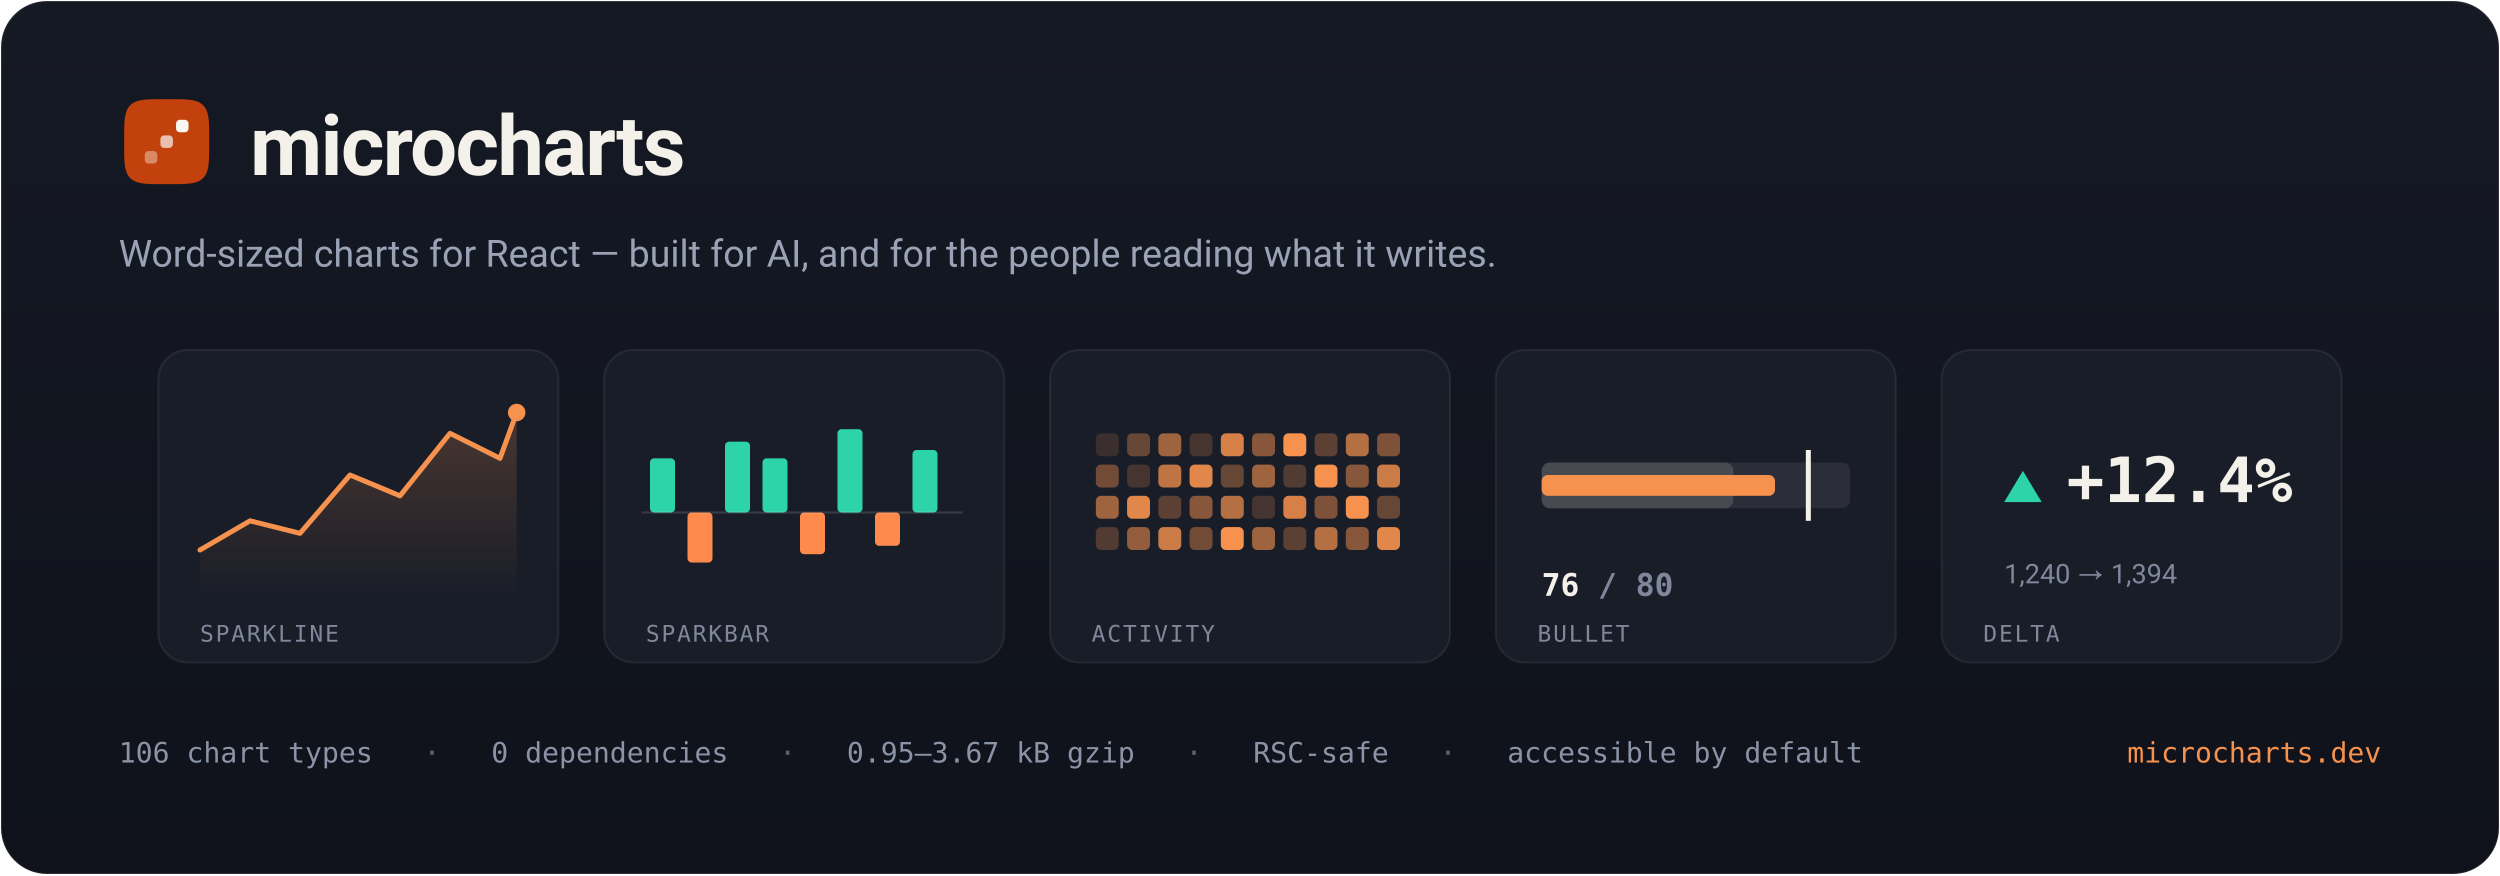
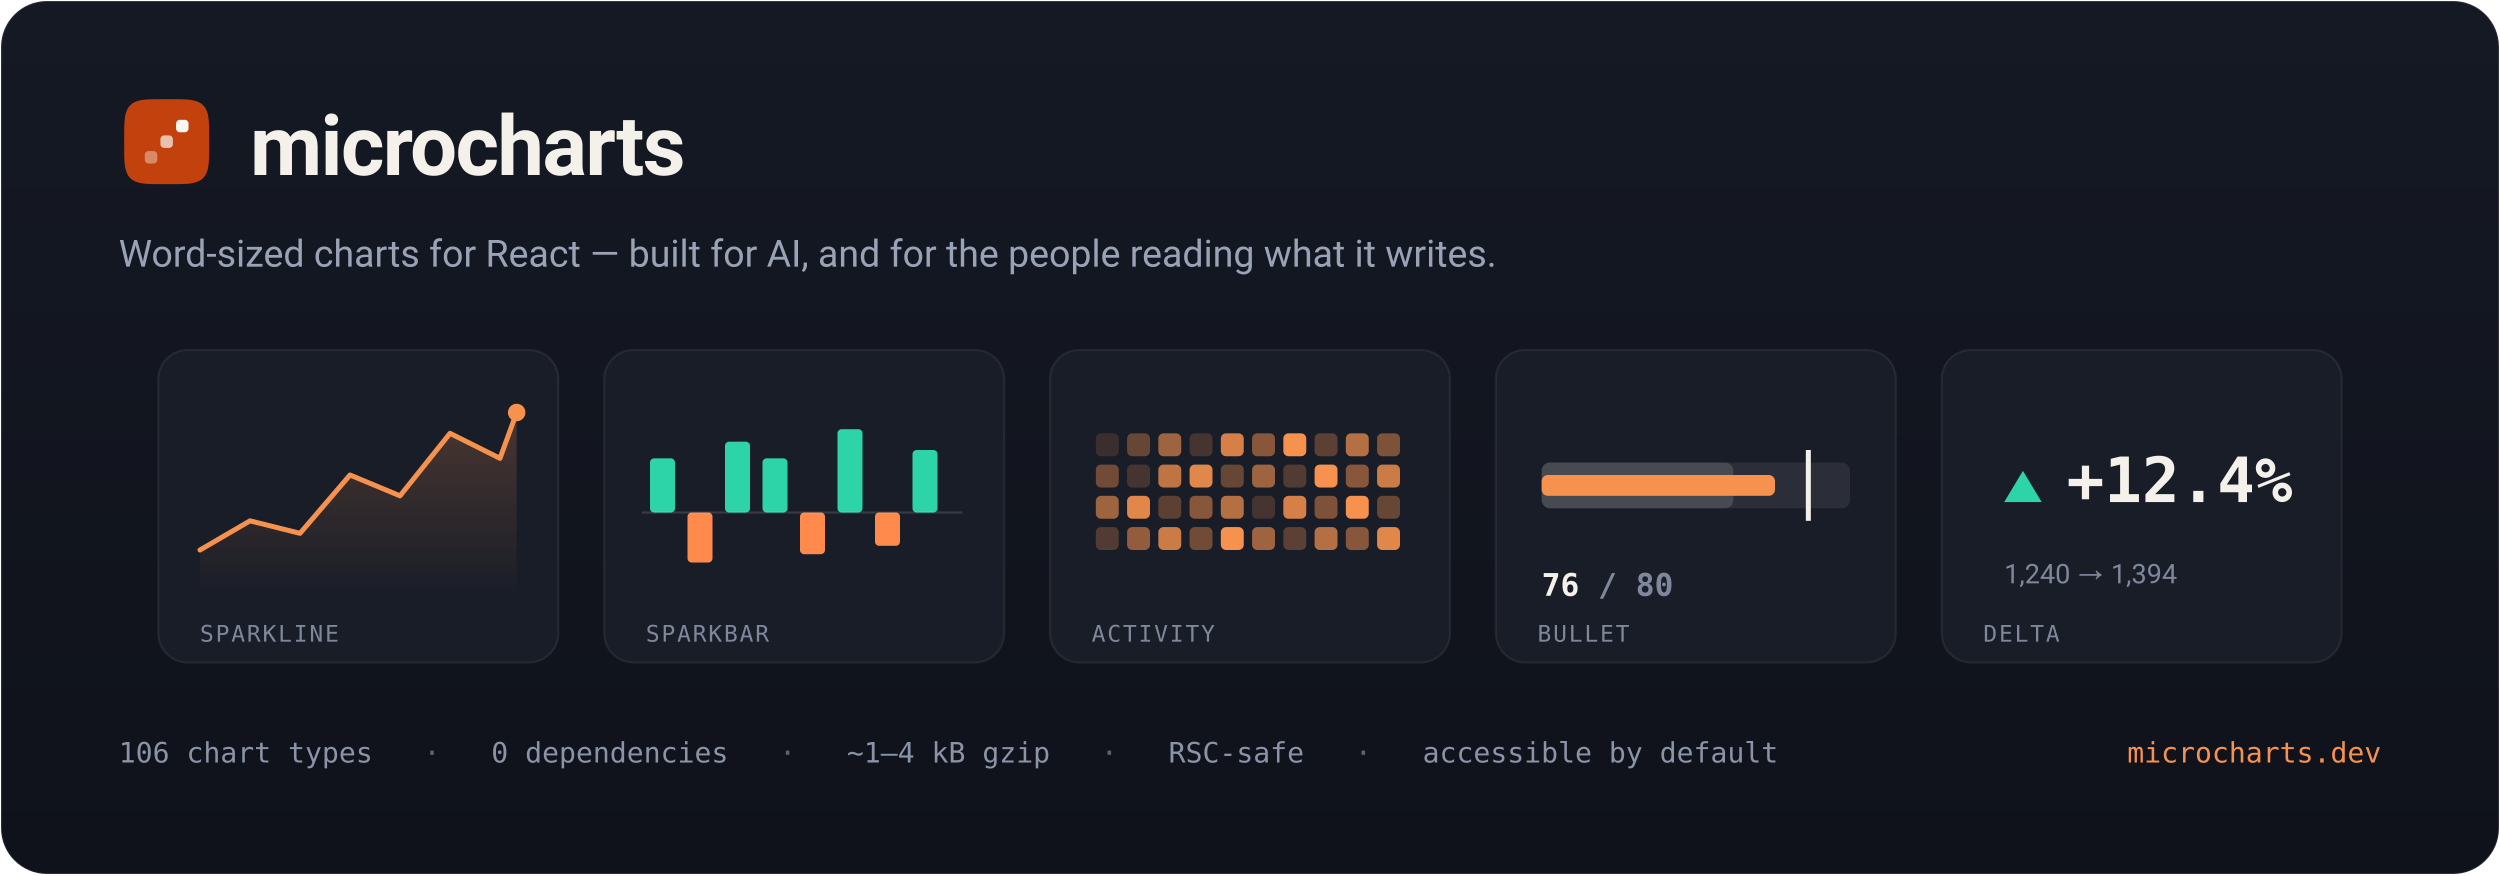
<svg xmlns="http://www.w3.org/2000/svg" width="1200" height="420" viewBox="0 0 1200 420" fill="none" font-family="ui-sans-serif, -apple-system, Segoe UI, Roboto, Helvetica, Arial, sans-serif">
  <defs>
    <linearGradient id="panel" x1="0" y1="0" x2="0" y2="1">
      <stop offset="0" stop-color="#151924" />
      <stop offset="1" stop-color="#0f121a" />
    </linearGradient>
    <linearGradient id="spark" x1="0" y1="0" x2="0" y2="1">
      <stop offset="0" stop-color="#f7924e" stop-opacity="0.22" />
      <stop offset="1" stop-color="#f7924e" stop-opacity="0" />
    </linearGradient>
  </defs>
  <rect x="0.5" y="0.5" width="1199" height="419" rx="22" fill="url(#panel)" />
  <rect x="0.5" y="0.5" width="1199" height="419" rx="22" stroke="#faf7f1" stroke-opacity="0.08" />
  <g transform="translate(56,44) scale(1.5)">
    <path d="M29.6 16L29.587 20.047L29.548 21.502L29.483 22.578L29.392 23.458L29.274 24.212L29.13 24.874L28.958 25.464L28.758 25.994L28.529 26.473L28.27 26.908L27.981 27.302L27.659 27.659L27.302 27.981L26.908 28.27L26.473 28.529L25.994 28.758L25.464 28.958L24.874 29.13L24.212 29.274L23.458 29.392L22.578 29.483L21.502 29.548L20.047 29.587L16 29.6L11.953 29.587L10.498 29.548L9.422 29.483L8.542 29.392L7.788 29.274L7.126 29.13L6.536 28.958L6.006 28.758L5.527 28.529L5.092 28.27L4.698 27.981L4.341 27.659L4.019 27.302L3.73 26.908L3.471 26.473L3.242 25.994L3.042 25.464L2.87 24.874L2.726 24.212L2.608 23.458L2.517 22.578L2.452 21.502L2.413 20.047L2.4 16L2.413 11.953L2.452 10.498L2.517 9.422L2.608 8.542L2.726 7.788L2.87 7.126L3.042 6.536L3.242 6.006L3.471 5.527L3.73 5.092L4.019 4.698L4.341 4.341L4.698 4.019L5.092 3.73L5.527 3.471L6.006 3.242L6.536 3.042L7.126 2.87L7.788 2.726L8.542 2.608L9.422 2.517L10.498 2.452L11.953 2.413L16 2.4L20.047 2.413L21.502 2.452L22.578 2.517L23.458 2.608L24.212 2.726L24.874 2.87L25.464 3.042L25.994 3.242L26.473 3.471L26.908 3.73L27.302 4.019L27.659 4.341L27.981 4.698L28.27 5.092L28.529 5.527L28.758 6.006L28.958 6.536L29.13 7.126L29.274 7.788L29.392 8.542L29.483 9.422L29.548 10.498L29.587 11.953Z" fill="#c2410c" />
    <rect x="9" y="19" width="4" height="4" rx="1.2" fill="#faf7f1" opacity="0.4" />
    <rect x="14" y="14" width="4" height="4" rx="1.2" fill="#faf7f1" opacity="0.7" />
    <rect x="19" y="9" width="4" height="4" rx="1.2" fill="#faf7f1" />
  </g>
  <text x="120" y="84" font-size="40" font-weight="700" letter-spacing="-0.02em" fill="#f4f1ea">microcharts</text>
  <text x="57" y="128" font-size="18" fill="#9aa3b6">Word-sized charts for React — built for AI, and for the people reading what it writes.</text>
  <g>
    <g transform="translate(76,168)">
      <rect x="0" y="0" width="192" height="150" rx="14" fill="#191d28" stroke="#faf7f1" stroke-opacity="0.07" />
      <path d="M20 96 L44 82 L68 88 L92 60 L116 70 L140 40 L164 52 L172 30 L172 118 L20 118 Z" fill="url(#spark)" />
      <path d="M20 96 L44 82 L68 88 L92 60 L116 70 L140 40 L164 52 L172 30" fill="none" stroke="#f7924e" stroke-width="2.4" stroke-linecap="round" stroke-linejoin="round" />
      <circle cx="172" cy="30" r="4.2" fill="#f7924e" />
      <text x="20" y="140" font-size="11" letter-spacing="0.08em" fill="#7f889b" font-family="ui-monospace, SFMono-Regular, Menlo, monospace">SPARKLINE</text>
    </g>
    <g transform="translate(290,168)">
      <rect x="0" y="0" width="192" height="150" rx="14" fill="#191d28" stroke="#faf7f1" stroke-opacity="0.07" />
      <g>
        <rect x="22" y="52" width="12" height="26" rx="2" fill="#2dd4a7" />
        <rect x="40" y="78" width="12" height="24" rx="2" fill="#ff8a4c" />
        <rect x="58" y="44" width="12" height="34" rx="2" fill="#2dd4a7" />
        <rect x="76" y="52" width="12" height="26" rx="2" fill="#2dd4a7" />
        <rect x="94" y="78" width="12" height="20" rx="2" fill="#ff8a4c" />
        <rect x="112" y="38" width="12" height="40" rx="2" fill="#2dd4a7" />
        <rect x="130" y="78" width="12" height="16" rx="2" fill="#ff8a4c" />
        <rect x="148" y="48" width="12" height="30" rx="2" fill="#2dd4a7" />
        <line x1="18" y1="78" x2="172" y2="78" stroke="#faf7f1" stroke-opacity="0.14" />
      </g>
      <text x="20" y="140" font-size="11" letter-spacing="0.08em" fill="#7f889b" font-family="ui-monospace, SFMono-Regular, Menlo, monospace">SPARKBAR</text>
    </g>
    <g transform="translate(504,168)">
      <rect x="0" y="0" width="192" height="150" rx="14" fill="#191d28" stroke="#faf7f1" stroke-opacity="0.07" />
      <g transform="translate(22,40)">
        <g fill="#f7924e">
          <rect x="0" y="0" width="11" height="11" rx="2.5" opacity="0.15" />
          <rect x="15" y="0" width="11" height="11" rx="2.5" opacity="0.35" />
          <rect x="30" y="0" width="11" height="11" rx="2.5" opacity="0.6" />
          <rect x="45" y="0" width="11" height="11" rx="2.5" opacity="0.2" />
          <rect x="60" y="0" width="11" height="11" rx="2.5" opacity="0.85" />
          <rect x="75" y="0" width="11" height="11" rx="2.5" opacity="0.5" />
          <rect x="90" y="0" width="11" height="11" rx="2.5" opacity="1" />
          <rect x="105" y="0" width="11" height="11" rx="2.5" opacity="0.3" />
          <rect x="120" y="0" width="11" height="11" rx="2.5" opacity="0.7" />
          <rect x="135" y="0" width="11" height="11" rx="2.5" opacity="0.45" />
          <rect x="0" y="15" width="11" height="11" rx="2.5" opacity="0.4" />
          <rect x="15" y="15" width="11" height="11" rx="2.5" opacity="0.2" />
          <rect x="30" y="15" width="11" height="11" rx="2.5" opacity="0.75" />
          <rect x="45" y="15" width="11" height="11" rx="2.5" opacity="0.9" />
          <rect x="60" y="15" width="11" height="11" rx="2.5" opacity="0.35" />
          <rect x="75" y="15" width="11" height="11" rx="2.5" opacity="0.6" />
          <rect x="90" y="15" width="11" height="11" rx="2.5" opacity="0.25" />
          <rect x="105" y="15" width="11" height="11" rx="2.5" opacity="1" />
          <rect x="120" y="15" width="11" height="11" rx="2.5" opacity="0.5" />
          <rect x="135" y="15" width="11" height="11" rx="2.5" opacity="0.8" />
          <rect x="0" y="30" width="11" height="11" rx="2.5" opacity="0.6" />
          <rect x="15" y="30" width="11" height="11" rx="2.5" opacity="0.9" />
          <rect x="30" y="30" width="11" height="11" rx="2.5" opacity="0.3" />
          <rect x="45" y="30" width="11" height="11" rx="2.5" opacity="0.5" />
          <rect x="60" y="30" width="11" height="11" rx="2.5" opacity="0.7" />
          <rect x="75" y="30" width="11" height="11" rx="2.5" opacity="0.2" />
          <rect x="90" y="30" width="11" height="11" rx="2.5" opacity="0.85" />
          <rect x="105" y="30" width="11" height="11" rx="2.5" opacity="0.45" />
          <rect x="120" y="30" width="11" height="11" rx="2.5" opacity="1" />
          <rect x="135" y="30" width="11" height="11" rx="2.5" opacity="0.35" />
          <rect x="0" y="45" width="11" height="11" rx="2.5" opacity="0.25" />
          <rect x="15" y="45" width="11" height="11" rx="2.5" opacity="0.55" />
          <rect x="30" y="45" width="11" height="11" rx="2.5" opacity="0.8" />
          <rect x="45" y="45" width="11" height="11" rx="2.5" opacity="0.4" />
          <rect x="60" y="45" width="11" height="11" rx="2.5" opacity="1" />
          <rect x="75" y="45" width="11" height="11" rx="2.5" opacity="0.6" />
          <rect x="90" y="45" width="11" height="11" rx="2.5" opacity="0.3" />
          <rect x="105" y="45" width="11" height="11" rx="2.5" opacity="0.7" />
          <rect x="120" y="45" width="11" height="11" rx="2.5" opacity="0.5" />
          <rect x="135" y="45" width="11" height="11" rx="2.5" opacity="0.9" />
        </g>
      </g>
      <text x="20" y="140" font-size="11" letter-spacing="0.08em" fill="#7f889b" font-family="ui-monospace, SFMono-Regular, Menlo, monospace">ACTIVITY</text>
    </g>
    <g transform="translate(718,168)">
      <rect x="0" y="0" width="192" height="150" rx="14" fill="#191d28" stroke="#faf7f1" stroke-opacity="0.07" />
      <g transform="translate(22,54)">
        <rect x="0" y="0" width="148" height="22" rx="4" fill="#faf7f1" opacity="0.08" />
        <rect x="0" y="0" width="92" height="22" rx="4" fill="#faf7f1" opacity="0.14" />
        <rect x="0" y="6" width="112" height="10" rx="3" fill="#f7924e" />
        <line x1="128" y1="-6" x2="128" y2="28" stroke="#f4f1ea" stroke-width="2.4" />
      </g>
      <text x="22" y="118" xml:space="preserve" font-size="15" font-weight="600" fill="#f4f1ea" font-family="ui-monospace, SFMono-Regular, Menlo, monospace">76<tspan fill="#7f889b"> / 80</tspan>
      </text>
      <text x="20" y="140" font-size="11" letter-spacing="0.08em" fill="#7f889b" font-family="ui-monospace, SFMono-Regular, Menlo, monospace">BULLET</text>
    </g>
    <g transform="translate(932,168)">
      <rect x="0" y="0" width="192" height="150" rx="14" fill="#191d28" stroke="#faf7f1" stroke-opacity="0.07" />
      <g transform="translate(30,58)">
        <path d="M9 0 L18 15 L0 15 Z" fill="#2dd4a7" />
        <text x="30" y="15" font-size="30" font-weight="700" fill="#f4f1ea" font-family="ui-monospace, SFMono-Regular, Menlo, monospace">+12.4%</text>
      </g>
      <text x="30" y="112" font-size="13" fill="#7f889b">1,240 → 1,394</text>
      <text x="20" y="140" font-size="11" letter-spacing="0.08em" fill="#7f889b" font-family="ui-monospace, SFMono-Regular, Menlo, monospace">DELTA</text>
    </g>
  </g>
-   <text x="57" y="366" xml:space="preserve" font-size="13.5" fill="#8b93a6" font-family="ui-monospace, SFMono-Regular, Menlo, monospace">106 chart types<tspan fill="#5b6377">   ·   </tspan>0 dependencies<tspan fill="#5b6377">   ·   </tspan>0.95–3.67 kB gzip<tspan fill="#5b6377">   ·   </tspan>RSC-safe<tspan fill="#5b6377">   ·   </tspan>accessible by default</text>
+   <text x="57" y="366" xml:space="preserve" font-size="13.5" fill="#8b93a6" font-family="ui-monospace, SFMono-Regular, Menlo, monospace">106 chart types<tspan fill="#5b6377">   ·   </tspan>0 dependencies<tspan fill="#5b6377">   ·   </tspan>~1–4 kB gzip<tspan fill="#5b6377">   ·   </tspan>RSC-safe<tspan fill="#5b6377">   ·   </tspan>accessible by default</text>
  <text x="1143" y="366" font-size="13.5" text-anchor="end" fill="#f7924e" font-family="ui-monospace, SFMono-Regular, Menlo, monospace">microcharts.dev</text>
</svg>
